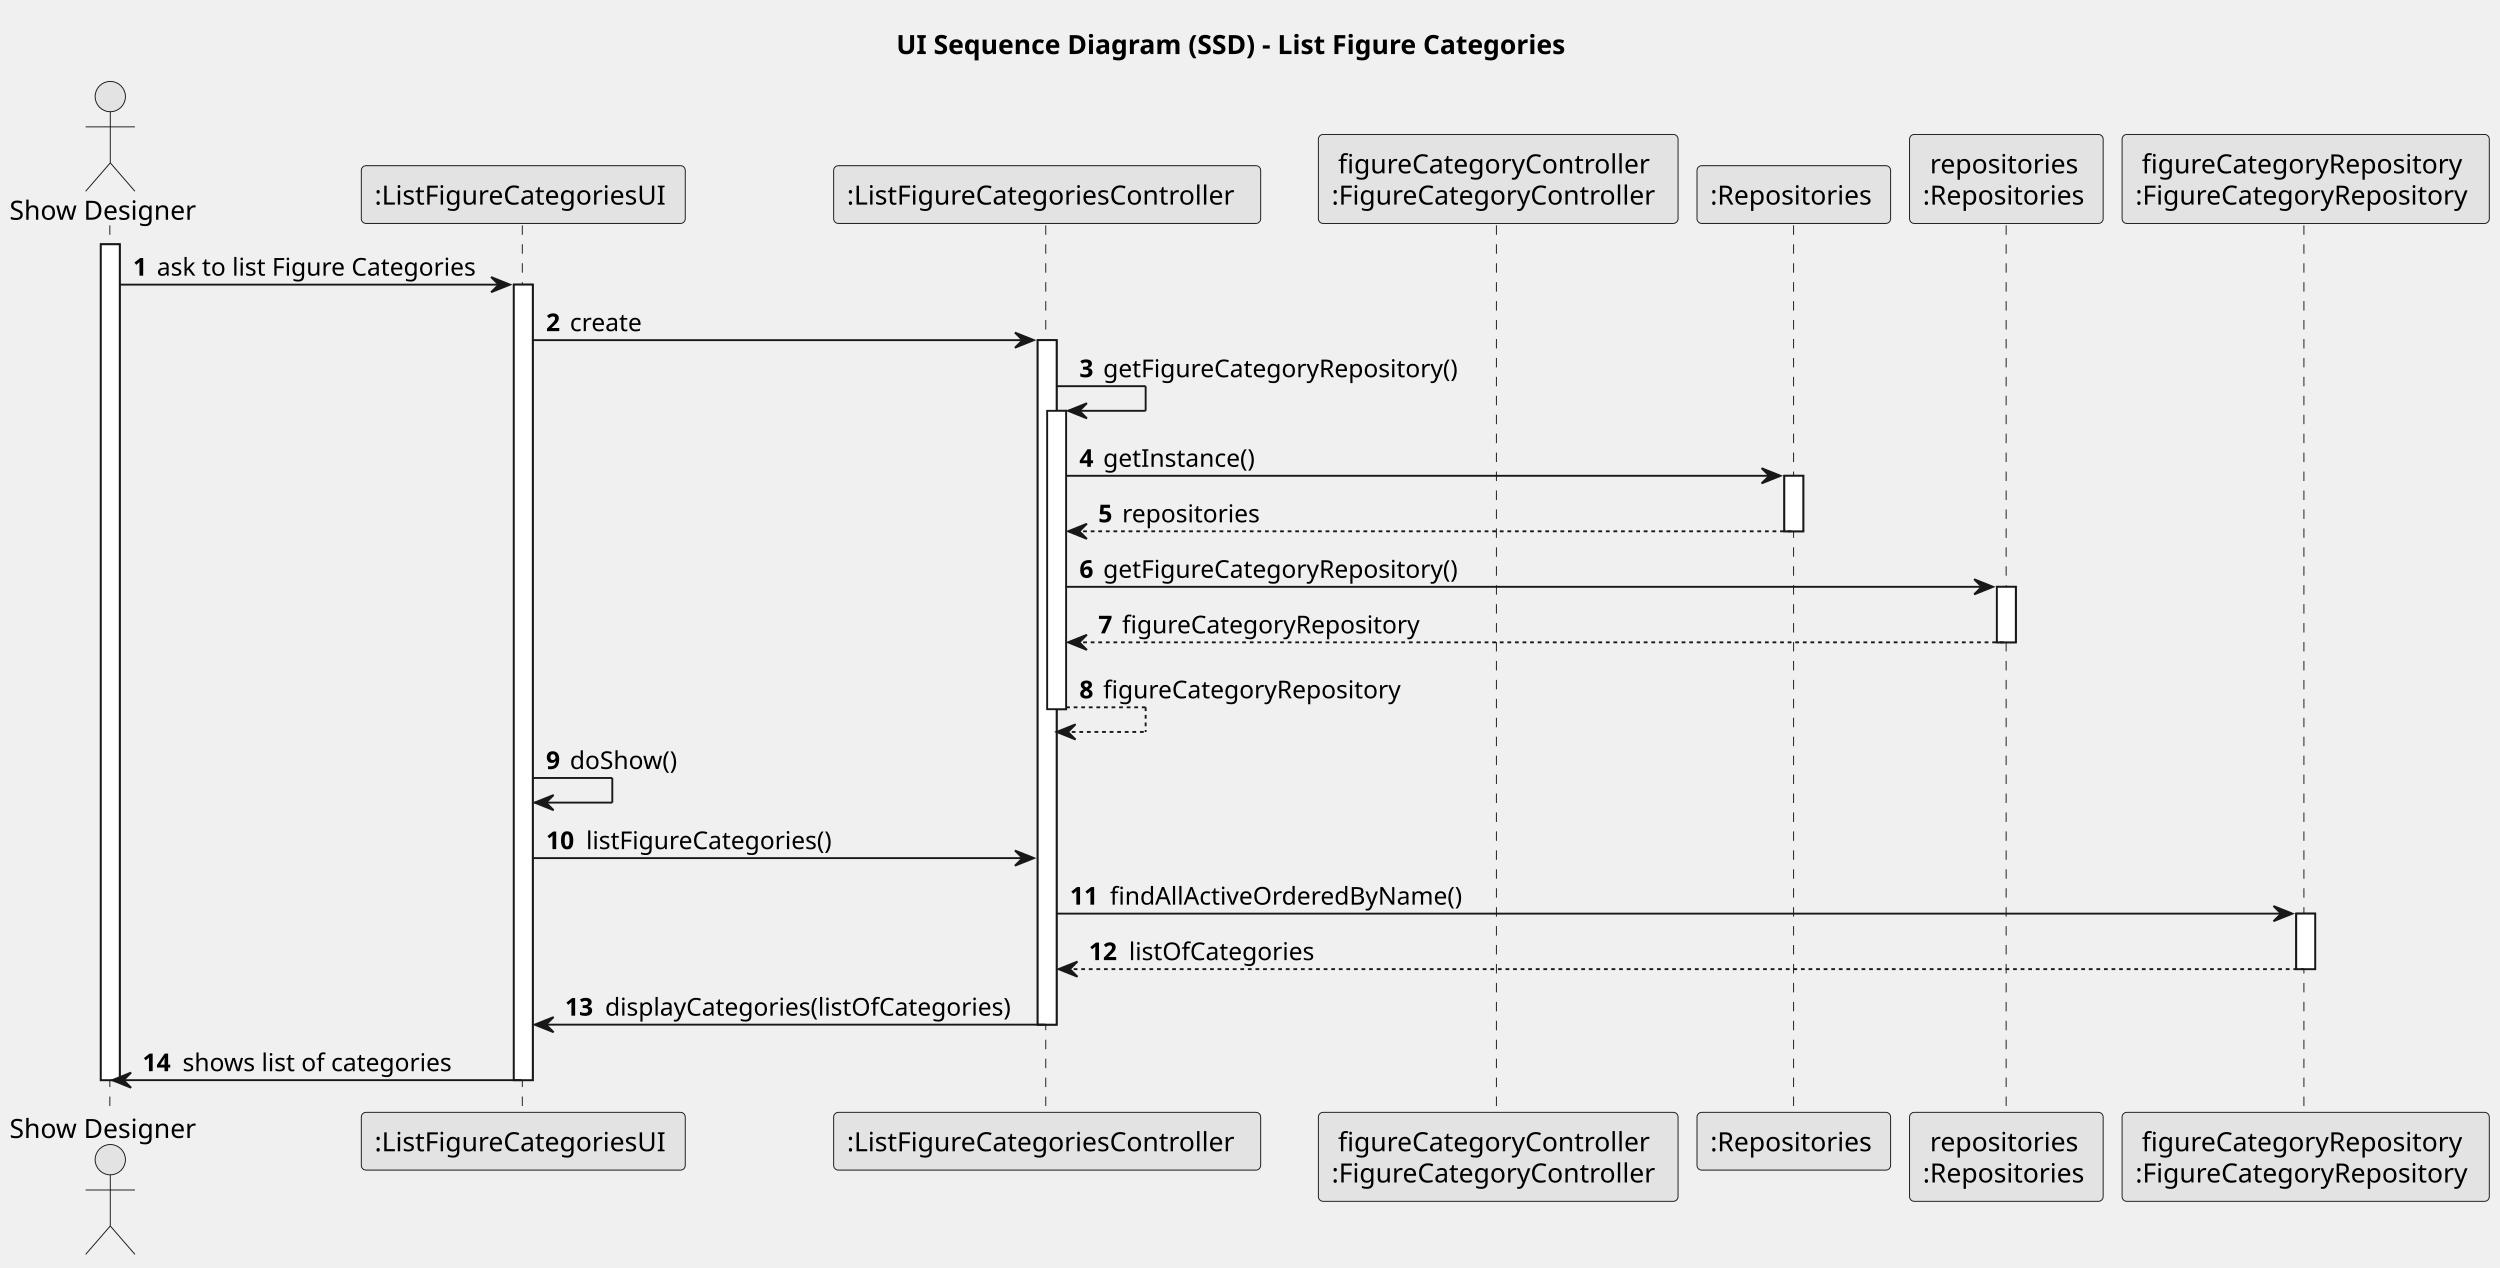
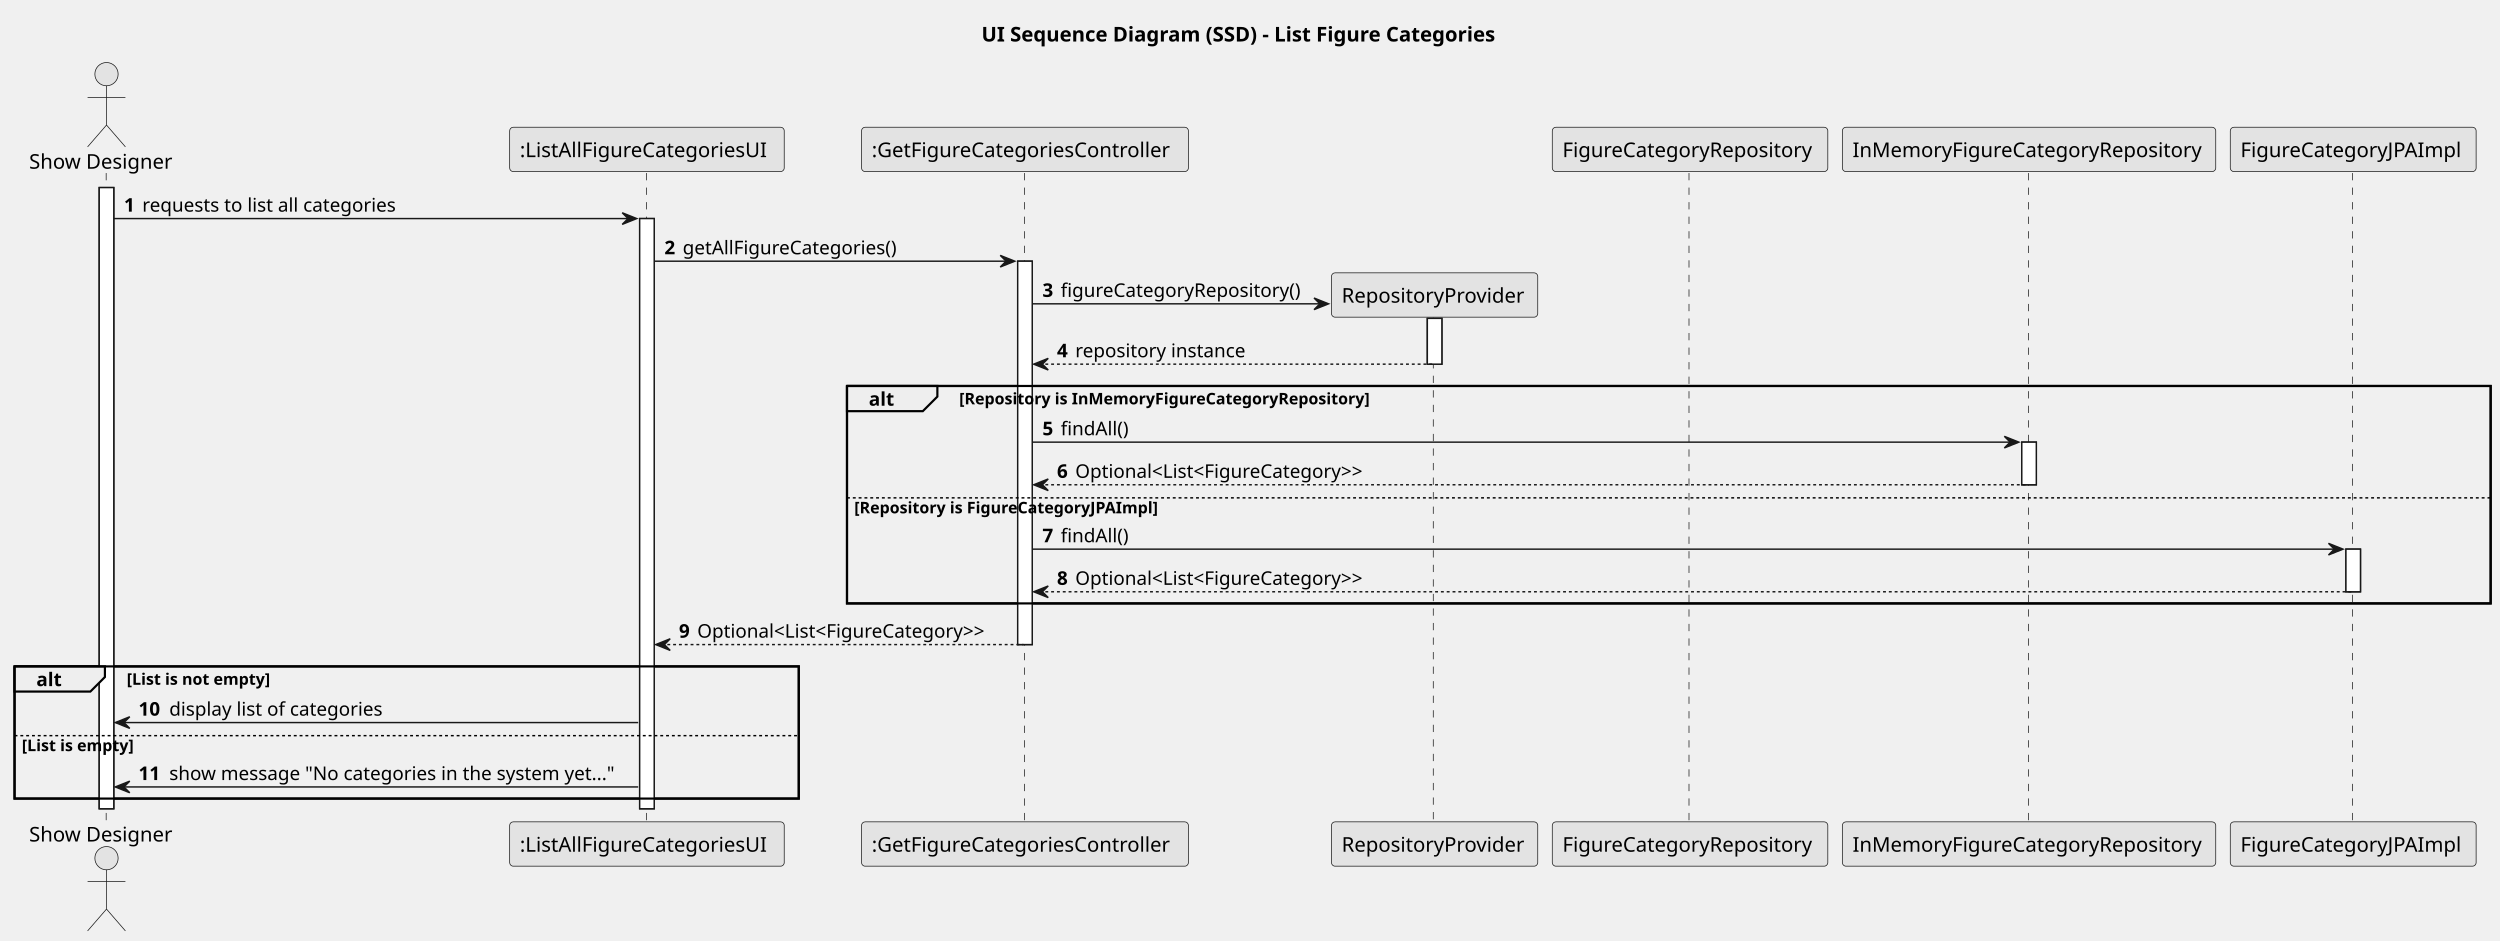
- <svg xmlns="http://www.w3.org/2000/svg" contentStyleType="text/css" height="669px" preserveAspectRatio="none" style="width:1320px;height:669px;background:#FFFFFF;" version="1.1" viewBox="0 0 1320 669" width="1320px" zoomAndPan="magnify">
+ <svg xmlns="http://www.w3.org/2000/svg" contentStyleType="text/css" height="647px" preserveAspectRatio="none" style="width:1719px;height:647px;background:#FFFFFF;" version="1.1" viewBox="0 0 1719 647" width="1719px" zoomAndPan="magnify">
  <defs />
  <g>
-     <text fill="#000000" font-family="sans-serif" font-size="14" font-weight="bold" lengthAdjust="spacing" textLength="371.848" x="473.25" y="28.535">UI Sequence Diagram (SSD) - List Figure Categories</text>
-     <rect fill="#FFFFFF" height="441.348" style="stroke:#181818;stroke-width:1.0;" width="10" x="53.23" y="128.977" />
-     <rect fill="#FFFFFF" height="420.037" style="stroke:#181818;stroke-width:1.0;" width="10" x="271.296" y="150.287" />
-     <rect fill="#FFFFFF" height="361.416" style="stroke:#181818;stroke-width:1.0;" width="10" x="547.898" y="179.598" />
-     <rect fill="#FFFFFF" height="157.553" style="stroke:#181818;stroke-width:1.0;" width="10" x="552.898" y="216.908" />
-     <rect fill="#FFFFFF" height="29.311" style="stroke:#181818;stroke-width:1.0;" width="10" x="942.129" y="251.219" />
-     <rect fill="#FFFFFF" height="29.311" style="stroke:#181818;stroke-width:1.0;" width="10" x="1054.354" y="309.84" />
-     <rect fill="#FFFFFF" height="29.311" style="stroke:#181818;stroke-width:1.0;" width="10" x="1212.407" y="482.393" />
-     <line style="stroke:#181818;stroke-width:0.5;stroke-dasharray:5.0,5.0;" x1="58" x2="58" y1="118.977" y2="588.324" />
-     <line style="stroke:#181818;stroke-width:0.5;stroke-dasharray:5.0,5.0;" x1="275.775" x2="275.775" y1="118.977" y2="588.324" />
-     <line style="stroke:#181818;stroke-width:0.5;stroke-dasharray:5.0,5.0;" x1="552.164" x2="552.164" y1="118.977" y2="588.324" />
-     <line style="stroke:#181818;stroke-width:0.5;stroke-dasharray:5.0,5.0;" x1="790.101" x2="790.101" y1="118.977" y2="588.324" />
-     <line style="stroke:#181818;stroke-width:0.5;stroke-dasharray:5.0,5.0;" x1="947.017" x2="947.017" y1="118.977" y2="588.324" />
-     <line style="stroke:#181818;stroke-width:0.5;stroke-dasharray:5.0,5.0;" x1="1059.242" x2="1059.242" y1="118.977" y2="588.324" />
-     <line style="stroke:#181818;stroke-width:0.5;stroke-dasharray:5.0,5.0;" x1="1216.466" x2="1216.466" y1="118.977" y2="588.324" />
-     <text fill="#000000" font-family="sans-serif" font-size="14" lengthAdjust="spacing" textLength="100.461" x="5" y="116.023">Show Designer</text>
-     <ellipse cx="58.23" cy="50.988" fill="#E3E3E3" rx="8" ry="8" style="stroke:#181818;stroke-width:0.5;" />
-     <path d="M58.23,58.988 L58.23,85.988 M45.23,66.988 L71.231,66.988 M58.23,85.988 L45.23,100.988 M58.23,85.988 L71.231,100.988 " fill="none" style="stroke:#181818;stroke-width:0.5;" />
-     <text fill="#000000" font-family="sans-serif" font-size="14" lengthAdjust="spacing" textLength="100.461" x="5" y="600.859">Show Designer</text>
-     <ellipse cx="58.23" cy="612.312" fill="#E3E3E3" rx="8" ry="8" style="stroke:#181818;stroke-width:0.5;" />
-     <path d="M58.23,620.312 L58.23,647.312 M45.23,628.312 L71.231,628.312 M58.23,647.312 L45.23,662.312 M58.23,647.312 L71.231,662.312 " fill="none" style="stroke:#181818;stroke-width:0.5;" />
-     <rect fill="#E3E3E3" height="30.488" rx="2.5" ry="2.5" style="stroke:#181818;stroke-width:0.5;" width="171.042" x="190.775" y="87.488" />
-     <text fill="#000000" font-family="sans-serif" font-size="14" lengthAdjust="spacing" textLength="157.042" x="197.775" y="108.023">:ListFigureCategoriesUI</text>
-     <rect fill="#E3E3E3" height="30.488" rx="2.5" ry="2.5" style="stroke:#181818;stroke-width:0.5;" width="171.042" x="190.775" y="587.324" />
-     <text fill="#000000" font-family="sans-serif" font-size="14" lengthAdjust="spacing" textLength="157.042" x="197.775" y="607.859">:ListFigureCategoriesUI</text>
-     <rect fill="#E3E3E3" height="30.488" rx="2.5" ry="2.5" style="stroke:#181818;stroke-width:0.5;" width="225.47" x="440.164" y="87.488" />
-     <text fill="#000000" font-family="sans-serif" font-size="14" lengthAdjust="spacing" textLength="211.47" x="447.164" y="108.023">:ListFigureCategoriesController</text>
-     <rect fill="#E3E3E3" height="30.488" rx="2.5" ry="2.5" style="stroke:#181818;stroke-width:0.5;" width="225.47" x="440.164" y="587.324" />
-     <text fill="#000000" font-family="sans-serif" font-size="14" lengthAdjust="spacing" textLength="211.47" x="447.164" y="607.859">:ListFigureCategoriesController</text>
-     <rect fill="#E3E3E3" height="46.977" rx="2.5" ry="2.5" style="stroke:#181818;stroke-width:0.5;" width="189.916" x="696.101" y="71" />
-     <text fill="#000000" font-family="sans-serif" font-size="14" lengthAdjust="spacing" textLength="169.128" x="706.495" y="91.535">figureCategoryController</text>
-     <text fill="#000000" font-family="sans-serif" font-size="14" lengthAdjust="spacing" textLength="175.916" x="703.101" y="108.023">:FigureCategoryController</text>
-     <rect fill="#E3E3E3" height="46.977" rx="2.5" ry="2.5" style="stroke:#181818;stroke-width:0.5;" width="189.916" x="696.101" y="587.324" />
-     <text fill="#000000" font-family="sans-serif" font-size="14" lengthAdjust="spacing" textLength="169.128" x="706.495" y="607.859">figureCategoryController</text>
-     <text fill="#000000" font-family="sans-serif" font-size="14" lengthAdjust="spacing" textLength="175.916" x="703.101" y="624.348">:FigureCategoryController</text>
-     <rect fill="#E3E3E3" height="30.488" rx="2.5" ry="2.5" style="stroke:#181818;stroke-width:0.5;" width="102.225" x="896.017" y="87.488" />
-     <text fill="#000000" font-family="sans-serif" font-size="14" lengthAdjust="spacing" textLength="88.225" x="903.017" y="108.023">:Repositories</text>
-     <rect fill="#E3E3E3" height="30.488" rx="2.5" ry="2.5" style="stroke:#181818;stroke-width:0.5;" width="102.225" x="896.017" y="587.324" />
-     <text fill="#000000" font-family="sans-serif" font-size="14" lengthAdjust="spacing" textLength="88.225" x="903.017" y="607.859">:Repositories</text>
-     <rect fill="#E3E3E3" height="46.977" rx="2.5" ry="2.5" style="stroke:#181818;stroke-width:0.5;" width="102.225" x="1008.242" y="71" />
-     <text fill="#000000" font-family="sans-serif" font-size="14" lengthAdjust="spacing" textLength="80.671" x="1019.019" y="91.535">repositories</text>
-     <text fill="#000000" font-family="sans-serif" font-size="14" lengthAdjust="spacing" textLength="88.225" x="1015.242" y="108.023">:Repositories</text>
-     <rect fill="#E3E3E3" height="46.977" rx="2.5" ry="2.5" style="stroke:#181818;stroke-width:0.5;" width="102.225" x="1008.242" y="587.324" />
-     <text fill="#000000" font-family="sans-serif" font-size="14" lengthAdjust="spacing" textLength="80.671" x="1019.019" y="607.859">repositories</text>
-     <text fill="#000000" font-family="sans-serif" font-size="14" lengthAdjust="spacing" textLength="88.225" x="1015.242" y="624.348">:Repositories</text>
-     <rect fill="#E3E3E3" height="46.977" rx="2.5" ry="2.5" style="stroke:#181818;stroke-width:0.5;" width="193.881" x="1120.466" y="71" />
-     <text fill="#000000" font-family="sans-serif" font-size="14" lengthAdjust="spacing" textLength="173.093" x="1130.86" y="91.535">figureCategoryRepository</text>
-     <text fill="#000000" font-family="sans-serif" font-size="14" lengthAdjust="spacing" textLength="179.881" x="1127.466" y="108.023">:FigureCategoryRepository</text>
-     <rect fill="#E3E3E3" height="46.977" rx="2.5" ry="2.5" style="stroke:#181818;stroke-width:0.5;" width="193.881" x="1120.466" y="587.324" />
-     <text fill="#000000" font-family="sans-serif" font-size="14" lengthAdjust="spacing" textLength="173.093" x="1130.86" y="607.859">figureCategoryRepository</text>
-     <text fill="#000000" font-family="sans-serif" font-size="14" lengthAdjust="spacing" textLength="179.881" x="1127.466" y="624.348">:FigureCategoryRepository</text>
-     <rect fill="#FFFFFF" height="441.348" style="stroke:#181818;stroke-width:1.0;" width="10" x="53.23" y="128.977" />
-     <rect fill="#FFFFFF" height="420.037" style="stroke:#181818;stroke-width:1.0;" width="10" x="271.296" y="150.287" />
-     <rect fill="#FFFFFF" height="361.416" style="stroke:#181818;stroke-width:1.0;" width="10" x="547.898" y="179.598" />
-     <rect fill="#FFFFFF" height="157.553" style="stroke:#181818;stroke-width:1.0;" width="10" x="552.898" y="216.908" />
-     <rect fill="#FFFFFF" height="29.311" style="stroke:#181818;stroke-width:1.0;" width="10" x="942.129" y="251.219" />
-     <rect fill="#FFFFFF" height="29.311" style="stroke:#181818;stroke-width:1.0;" width="10" x="1054.354" y="309.84" />
-     <rect fill="#FFFFFF" height="29.311" style="stroke:#181818;stroke-width:1.0;" width="10" x="1212.407" y="482.393" />
-     <polygon fill="#181818" points="259.296,146.287,269.296,150.287,259.296,154.287,263.296,150.287" style="stroke:#181818;stroke-width:1.0;" />
-     <line style="stroke:#181818;stroke-width:1.0;" x1="63.23" x2="265.296" y1="150.287" y2="150.287" />
-     <text fill="#000000" font-family="sans-serif" font-size="13" font-weight="bold" lengthAdjust="spacing" textLength="8.576" x="70.231" y="145.545">1</text>
-     <text fill="#000000" font-family="sans-serif" font-size="13" lengthAdjust="spacing" textLength="176.49" x="82.806" y="145.545">ask to list Figure Categories</text>
-     <polygon fill="#181818" points="535.898,175.598,545.898,179.598,535.898,183.598,539.898,179.598" style="stroke:#181818;stroke-width:1.0;" />
-     <line style="stroke:#181818;stroke-width:1.0;" x1="281.296" x2="541.898" y1="179.598" y2="179.598" />
-     <text fill="#000000" font-family="sans-serif" font-size="13" font-weight="bold" lengthAdjust="spacing" textLength="8.576" x="288.296" y="174.856">2</text>
-     <text fill="#000000" font-family="sans-serif" font-size="13" lengthAdjust="spacing" textLength="38.505" x="300.872" y="174.856">create</text>
-     <line style="stroke:#181818;stroke-width:1.0;" x1="557.898" x2="604.898" y1="203.908" y2="203.908" />
-     <line style="stroke:#181818;stroke-width:1.0;" x1="604.898" x2="604.898" y1="203.908" y2="216.908" />
-     <line style="stroke:#181818;stroke-width:1.0;" x1="563.898" x2="604.898" y1="216.908" y2="216.908" />
-     <polygon fill="#181818" points="573.898,212.908,563.898,216.908,573.898,220.908,569.898,216.908" style="stroke:#181818;stroke-width:1.0;" />
-     <text fill="#000000" font-family="sans-serif" font-size="13" font-weight="bold" lengthAdjust="spacing" textLength="8.576" x="569.898" y="199.166">3</text>
-     <text fill="#000000" font-family="sans-serif" font-size="13" lengthAdjust="spacing" textLength="191.585" x="582.474" y="199.166">getFigureCategoryRepository()</text>
-     <polygon fill="#181818" points="930.129,247.219,940.129,251.219,930.129,255.219,934.129,251.219" style="stroke:#181818;stroke-width:1.0;" />
-     <line style="stroke:#181818;stroke-width:1.0;" x1="562.898" x2="936.129" y1="251.219" y2="251.219" />
-     <text fill="#000000" font-family="sans-serif" font-size="13" font-weight="bold" lengthAdjust="spacing" textLength="8.576" x="569.898" y="246.477">4</text>
-     <text fill="#000000" font-family="sans-serif" font-size="13" lengthAdjust="spacing" textLength="81.117" x="582.474" y="246.477">getInstance()</text>
-     <polygon fill="#181818" points="573.898,276.529,563.898,280.529,573.898,284.529,569.898,280.529" style="stroke:#181818;stroke-width:1.0;" />
-     <line style="stroke:#181818;stroke-width:1.0;stroke-dasharray:2.0,2.0;" x1="567.898" x2="946.129" y1="280.529" y2="280.529" />
-     <text fill="#000000" font-family="sans-serif" font-size="13" font-weight="bold" lengthAdjust="spacing" textLength="8.576" x="579.898" y="275.787">5</text>
-     <text fill="#000000" font-family="sans-serif" font-size="13" lengthAdjust="spacing" textLength="74.909" x="592.474" y="275.787">repositories</text>
-     <polygon fill="#181818" points="1042.354,305.84,1052.354,309.84,1042.354,313.84,1046.354,309.84" style="stroke:#181818;stroke-width:1.0;" />
-     <line style="stroke:#181818;stroke-width:1.0;" x1="562.898" x2="1048.354" y1="309.84" y2="309.84" />
-     <text fill="#000000" font-family="sans-serif" font-size="13" font-weight="bold" lengthAdjust="spacing" textLength="8.576" x="569.898" y="305.098">6</text>
-     <text fill="#000000" font-family="sans-serif" font-size="13" lengthAdjust="spacing" textLength="191.585" x="582.474" y="305.098">getFigureCategoryRepository()</text>
-     <polygon fill="#181818" points="573.898,335.15,563.898,339.15,573.898,343.15,569.898,339.15" style="stroke:#181818;stroke-width:1.0;" />
-     <line style="stroke:#181818;stroke-width:1.0;stroke-dasharray:2.0,2.0;" x1="567.898" x2="1058.354" y1="339.15" y2="339.15" />
-     <text fill="#000000" font-family="sans-serif" font-size="13" font-weight="bold" lengthAdjust="spacing" textLength="8.576" x="579.898" y="334.408">7</text>
-     <text fill="#000000" font-family="sans-serif" font-size="13" lengthAdjust="spacing" textLength="160.729" x="592.474" y="334.408">figureCategoryRepository</text>
-     <line style="stroke:#181818;stroke-width:1.0;stroke-dasharray:2.0,2.0;" x1="562.898" x2="604.898" y1="373.461" y2="373.461" />
-     <line style="stroke:#181818;stroke-width:1.0;stroke-dasharray:2.0,2.0;" x1="604.898" x2="604.898" y1="373.461" y2="386.461" />
-     <line style="stroke:#181818;stroke-width:1.0;stroke-dasharray:2.0,2.0;" x1="557.898" x2="604.898" y1="386.461" y2="386.461" />
-     <polygon fill="#181818" points="567.898,382.461,557.898,386.461,567.898,390.461,563.898,386.461" style="stroke:#181818;stroke-width:1.0;" />
-     <text fill="#000000" font-family="sans-serif" font-size="13" font-weight="bold" lengthAdjust="spacing" textLength="8.576" x="569.898" y="368.719">8</text>
-     <text fill="#000000" font-family="sans-serif" font-size="13" lengthAdjust="spacing" textLength="160.729" x="582.474" y="368.719">figureCategoryRepository</text>
-     <line style="stroke:#181818;stroke-width:1.0;" x1="281.296" x2="323.296" y1="410.772" y2="410.772" />
-     <line style="stroke:#181818;stroke-width:1.0;" x1="323.296" x2="323.296" y1="410.772" y2="423.772" />
-     <line style="stroke:#181818;stroke-width:1.0;" x1="282.296" x2="323.296" y1="423.772" y2="423.772" />
-     <polygon fill="#181818" points="292.296,419.772,282.296,423.772,292.296,427.772,288.296,423.772" style="stroke:#181818;stroke-width:1.0;" />
-     <text fill="#000000" font-family="sans-serif" font-size="13" font-weight="bold" lengthAdjust="spacing" textLength="8.576" x="288.296" y="406.029">9</text>
-     <text fill="#000000" font-family="sans-serif" font-size="13" lengthAdjust="spacing" textLength="57.694" x="300.872" y="406.029">doShow()</text>
-     <polygon fill="#181818" points="535.898,449.082,545.898,453.082,535.898,457.082,539.898,453.082" style="stroke:#181818;stroke-width:1.0;" />
-     <line style="stroke:#181818;stroke-width:1.0;" x1="281.296" x2="541.898" y1="453.082" y2="453.082" />
-     <text fill="#000000" font-family="sans-serif" font-size="13" font-weight="bold" lengthAdjust="spacing" textLength="17.151" x="288.296" y="448.34">10</text>
-     <text fill="#000000" font-family="sans-serif" font-size="13" lengthAdjust="spacing" textLength="134.24" x="309.448" y="448.34">listFigureCategories()</text>
-     <polygon fill="#181818" points="1200.407,478.393,1210.407,482.393,1200.407,486.393,1204.407,482.393" style="stroke:#181818;stroke-width:1.0;" />
-     <line style="stroke:#181818;stroke-width:1.0;" x1="557.898" x2="1206.407" y1="482.393" y2="482.393" />
-     <text fill="#000000" font-family="sans-serif" font-size="13" font-weight="bold" lengthAdjust="spacing" textLength="17.151" x="564.898" y="477.65">11</text>
-     <text fill="#000000" font-family="sans-serif" font-size="13" lengthAdjust="spacing" textLength="189.966" x="586.05" y="477.65">findAllActiveOrderedByName()</text>
-     <polygon fill="#181818" points="568.898,507.703,558.898,511.703,568.898,515.703,564.898,511.703" style="stroke:#181818;stroke-width:1.0;" />
-     <line style="stroke:#181818;stroke-width:1.0;stroke-dasharray:2.0,2.0;" x1="562.898" x2="1216.407" y1="511.703" y2="511.703" />
-     <text fill="#000000" font-family="sans-serif" font-size="13" font-weight="bold" lengthAdjust="spacing" textLength="17.151" x="574.898" y="506.961">12</text>
-     <text fill="#000000" font-family="sans-serif" font-size="13" lengthAdjust="spacing" textLength="101.201" x="596.05" y="506.961">listOfCategories</text>
-     <polygon fill="#181818" points="292.296,537.014,282.296,541.014,292.296,545.014,288.296,541.014" style="stroke:#181818;stroke-width:1.0;" />
-     <line style="stroke:#181818;stroke-width:1.0;" x1="286.296" x2="551.898" y1="541.014" y2="541.014" />
-     <text fill="#000000" font-family="sans-serif" font-size="13" font-weight="bold" lengthAdjust="spacing" textLength="17.151" x="298.296" y="536.271">13</text>
-     <text fill="#000000" font-family="sans-serif" font-size="13" lengthAdjust="spacing" textLength="221.451" x="319.448" y="536.271">displayCategories(listOfCategories)</text>
-     <polygon fill="#181818" points="69.231,566.324,59.23,570.324,69.231,574.324,65.231,570.324" style="stroke:#181818;stroke-width:1.0;" />
-     <line style="stroke:#181818;stroke-width:1.0;" x1="63.23" x2="275.296" y1="570.324" y2="570.324" />
-     <text fill="#000000" font-family="sans-serif" font-size="13" font-weight="bold" lengthAdjust="spacing" textLength="17.151" x="75.231" y="565.582">14</text>
-     <text fill="#000000" font-family="sans-serif" font-size="13" lengthAdjust="spacing" textLength="148.415" x="96.382" y="565.582">shows list of categories</text>
+     <text fill="#000000" font-family="sans-serif" font-size="14" font-weight="bold" lengthAdjust="spacing" textLength="371.848" x="674.868" y="28.535">UI Sequence Diagram (SSD) - List Figure Categories</text>
+     <rect fill="#FFFFFF" height="427.125" style="stroke:#181818;stroke-width:1.0;" width="10" x="68.231" y="128.977" />
+     <rect fill="#FFFFFF" height="405.815" style="stroke:#181818;stroke-width:1.0;" width="10" x="439.838" y="150.287" />
+     <rect fill="#FFFFFF" height="263.617" style="stroke:#181818;stroke-width:1.0;" width="10" x="699.765" y="179.598" />
+     <rect fill="#FFFFFF" height="31.488" style="stroke:#181818;stroke-width:1.0;" width="10" x="981.437" y="218.908" />
+     <rect fill="#FFFFFF" height="29.311" style="stroke:#181818;stroke-width:1.0;" width="10" x="1390.173" y="304.018" />
+     <rect fill="#FFFFFF" height="29.311" style="stroke:#181818;stroke-width:1.0;" width="10" x="1613.064" y="377.594" />
+     <rect fill="none" height="149.508" style="stroke:#000000;stroke-width:1.5;" width="1130.188" x="582.395" y="265.397" />
+     <rect fill="none" height="90.887" style="stroke:#000000;stroke-width:1.5;" width="539.235" x="10" y="458.215" />
+     <line style="stroke:#181818;stroke-width:0.5;stroke-dasharray:5.0,5.0;" x1="73" x2="73" y1="118.977" y2="566.102" />
+     <line style="stroke:#181818;stroke-width:0.5;stroke-dasharray:5.0,5.0;" x1="444.44" x2="444.44" y1="118.977" y2="566.102" />
+     <line style="stroke:#181818;stroke-width:0.5;stroke-dasharray:5.0,5.0;" x1="704.395" x2="704.395" y1="118.977" y2="566.102" />
+     <line style="stroke:#181818;stroke-width:0.5;stroke-dasharray:5.0,5.0;" x1="985.524" x2="985.524" y1="218.342" y2="566.102" />
+     <line style="stroke:#181818;stroke-width:0.5;stroke-dasharray:5.0,5.0;" x1="1161.35" x2="1161.35" y1="118.977" y2="566.102" />
+     <line style="stroke:#181818;stroke-width:0.5;stroke-dasharray:5.0,5.0;" x1="1394.801" x2="1394.801" y1="118.977" y2="566.102" />
+     <line style="stroke:#181818;stroke-width:0.5;stroke-dasharray:5.0,5.0;" x1="1617.545" x2="1617.545" y1="118.977" y2="566.102" />
+     <text fill="#000000" font-family="sans-serif" font-size="14" lengthAdjust="spacing" textLength="100.461" x="20" y="116.023">Show Designer</text>
+     <ellipse cx="73.231" cy="50.988" fill="#E3E3E3" rx="8" ry="8" style="stroke:#181818;stroke-width:0.5;" />
+     <path d="M73.231,58.988 L73.231,85.988 M60.23,66.988 L86.231,66.988 M73.231,85.988 L60.23,100.988 M73.231,85.988 L86.231,100.988 " fill="none" style="stroke:#181818;stroke-width:0.5;" />
+     <text fill="#000000" font-family="sans-serif" font-size="14" lengthAdjust="spacing" textLength="100.461" x="20" y="578.637">Show Designer</text>
+     <ellipse cx="73.231" cy="590.09" fill="#E3E3E3" rx="8" ry="8" style="stroke:#181818;stroke-width:0.5;" />
+     <path d="M73.231,598.09 L73.231,625.09 M60.23,606.09 L86.231,606.09 M73.231,625.09 L60.23,640.09 M73.231,625.09 L86.231,640.09 " fill="none" style="stroke:#181818;stroke-width:0.5;" />
+     <rect fill="#E3E3E3" height="30.488" rx="2.5" ry="2.5" style="stroke:#181818;stroke-width:0.5;" width="188.795" x="350.44" y="87.488" />
+     <text fill="#000000" font-family="sans-serif" font-size="14" lengthAdjust="spacing" textLength="174.795" x="357.44" y="108.023">:ListAllFigureCategoriesUI</text>
+     <rect fill="#E3E3E3" height="30.488" rx="2.5" ry="2.5" style="stroke:#181818;stroke-width:0.5;" width="188.795" x="350.44" y="565.102" />
+     <text fill="#000000" font-family="sans-serif" font-size="14" lengthAdjust="spacing" textLength="174.795" x="357.44" y="585.637">:ListAllFigureCategoriesUI</text>
+     <rect fill="#E3E3E3" height="30.488" rx="2.5" ry="2.5" style="stroke:#181818;stroke-width:0.5;" width="224.738" x="592.395" y="87.488" />
+     <text fill="#000000" font-family="sans-serif" font-size="14" lengthAdjust="spacing" textLength="210.738" x="599.395" y="108.023">:GetFigureCategoriesController</text>
+     <rect fill="#E3E3E3" height="30.488" rx="2.5" ry="2.5" style="stroke:#181818;stroke-width:0.5;" width="224.738" x="592.395" y="565.102" />
+     <text fill="#000000" font-family="sans-serif" font-size="14" lengthAdjust="spacing" textLength="210.738" x="599.395" y="585.637">:GetFigureCategoriesController</text>
+     <rect fill="#E3E3E3" height="30.488" rx="2.5" ry="2.5" style="stroke:#181818;stroke-width:0.5;" width="141.825" x="915.524" y="565.102" />
+     <text fill="#000000" font-family="sans-serif" font-size="14" lengthAdjust="spacing" textLength="127.825" x="922.524" y="585.637">RepositoryProvider</text>
+     <rect fill="#E3E3E3" height="30.488" rx="2.5" ry="2.5" style="stroke:#181818;stroke-width:0.5;" width="189.451" x="1067.35" y="87.488" />
+     <text fill="#000000" font-family="sans-serif" font-size="14" lengthAdjust="spacing" textLength="175.451" x="1074.35" y="108.023">FigureCategoryRepository</text>
+     <rect fill="#E3E3E3" height="30.488" rx="2.5" ry="2.5" style="stroke:#181818;stroke-width:0.5;" width="189.451" x="1067.35" y="565.102" />
+     <text fill="#000000" font-family="sans-serif" font-size="14" lengthAdjust="spacing" textLength="175.451" x="1074.35" y="585.637">FigureCategoryRepository</text>
+     <rect fill="#E3E3E3" height="30.488" rx="2.5" ry="2.5" style="stroke:#181818;stroke-width:0.5;" width="256.744" x="1266.801" y="87.488" />
+     <text fill="#000000" font-family="sans-serif" font-size="14" lengthAdjust="spacing" textLength="242.744" x="1273.801" y="108.023">InMemoryFigureCategoryRepository</text>
+     <rect fill="#E3E3E3" height="30.488" rx="2.5" ry="2.5" style="stroke:#181818;stroke-width:0.5;" width="256.744" x="1266.801" y="565.102" />
+     <text fill="#000000" font-family="sans-serif" font-size="14" lengthAdjust="spacing" textLength="242.744" x="1273.801" y="585.637">InMemoryFigureCategoryRepository</text>
+     <rect fill="#E3E3E3" height="30.488" rx="2.5" ry="2.5" style="stroke:#181818;stroke-width:0.5;" width="169.039" x="1533.545" y="87.488" />
+     <text fill="#000000" font-family="sans-serif" font-size="14" lengthAdjust="spacing" textLength="155.039" x="1540.545" y="108.023">FigureCategoryJPAImpl</text>
+     <rect fill="#E3E3E3" height="30.488" rx="2.5" ry="2.5" style="stroke:#181818;stroke-width:0.5;" width="169.039" x="1533.545" y="565.102" />
+     <text fill="#000000" font-family="sans-serif" font-size="14" lengthAdjust="spacing" textLength="155.039" x="1540.545" y="585.637">FigureCategoryJPAImpl</text>
+     <rect fill="#FFFFFF" height="427.125" style="stroke:#181818;stroke-width:1.0;" width="10" x="68.231" y="128.977" />
+     <rect fill="#FFFFFF" height="405.815" style="stroke:#181818;stroke-width:1.0;" width="10" x="439.838" y="150.287" />
+     <rect fill="#FFFFFF" height="263.617" style="stroke:#181818;stroke-width:1.0;" width="10" x="699.765" y="179.598" />
+     <rect fill="#FFFFFF" height="31.488" style="stroke:#181818;stroke-width:1.0;" width="10" x="981.437" y="218.908" />
+     <rect fill="#FFFFFF" height="29.311" style="stroke:#181818;stroke-width:1.0;" width="10" x="1390.173" y="304.018" />
+     <rect fill="#FFFFFF" height="29.311" style="stroke:#181818;stroke-width:1.0;" width="10" x="1613.064" y="377.594" />
+     <polygon fill="#181818" points="427.838,146.287,437.838,150.287,427.838,154.287,431.838,150.287" style="stroke:#181818;stroke-width:1.0;" />
+     <line style="stroke:#181818;stroke-width:1.0;" x1="78.231" x2="433.838" y1="150.287" y2="150.287" />
+     <text fill="#000000" font-family="sans-serif" font-size="13" font-weight="bold" lengthAdjust="spacing" textLength="8.576" x="85.231" y="145.545">1</text>
+     <text fill="#000000" font-family="sans-serif" font-size="13" lengthAdjust="spacing" textLength="182.152" x="97.806" y="145.545">requests to list all categories</text>
+     <polygon fill="#181818" points="687.765,175.598,697.765,179.598,687.765,183.598,691.765,179.598" style="stroke:#181818;stroke-width:1.0;" />
+     <line style="stroke:#181818;stroke-width:1.0;" x1="449.838" x2="693.765" y1="179.598" y2="179.598" />
+     <text fill="#000000" font-family="sans-serif" font-size="13" font-weight="bold" lengthAdjust="spacing" textLength="8.576" x="456.838" y="174.856">2</text>
+     <text fill="#000000" font-family="sans-serif" font-size="13" lengthAdjust="spacing" textLength="151.931" x="469.414" y="174.856">getAllFigureCategories()</text>
+     <polygon fill="#181818" points="903.524,204.908,913.524,208.908,903.524,212.908,907.524,208.908" style="stroke:#181818;stroke-width:1.0;" />
+     <line style="stroke:#181818;stroke-width:1.0;" x1="709.765" x2="909.524" y1="208.908" y2="208.908" />
+     <text fill="#000000" font-family="sans-serif" font-size="13" font-weight="bold" lengthAdjust="spacing" textLength="8.576" x="716.765" y="204.166">3</text>
+     <text fill="#000000" font-family="sans-serif" font-size="13" lengthAdjust="spacing" textLength="169.184" x="729.34" y="204.166">figureCategoryRepository()</text>
+     <rect fill="#E3E3E3" height="30.488" rx="2.5" ry="2.5" style="stroke:#181818;stroke-width:0.5;" width="141.825" x="915.524" y="187.598" />
+     <text fill="#000000" font-family="sans-serif" font-size="14" lengthAdjust="spacing" textLength="127.825" x="922.524" y="208.133">RepositoryProvider</text>
+     <polygon fill="#181818" points="720.765,246.397,710.765,250.397,720.765,254.397,716.765,250.397" style="stroke:#181818;stroke-width:1.0;" />
+     <line style="stroke:#181818;stroke-width:1.0;stroke-dasharray:2.0,2.0;" x1="714.765" x2="985.437" y1="250.397" y2="250.397" />
+     <text fill="#000000" font-family="sans-serif" font-size="13" font-weight="bold" lengthAdjust="spacing" textLength="8.576" x="726.765" y="245.654">4</text>
+     <text fill="#000000" font-family="sans-serif" font-size="13" lengthAdjust="spacing" textLength="120.65" x="739.34" y="245.654">repository instance</text>
+     <path d="M582.395,265.397 L644.534,265.397 L644.534,272.707 L634.534,282.707 L582.395,282.707 L582.395,265.397 " fill="#EEEEEE" style="stroke:#000000;stroke-width:1.5;" />
+     <rect fill="none" height="149.508" style="stroke:#000000;stroke-width:1.5;" width="1130.188" x="582.395" y="265.397" />
+     <text fill="#000000" font-family="sans-serif" font-size="13" font-weight="bold" lengthAdjust="spacing" textLength="17.139" x="597.395" y="278.965">alt</text>
+     <text fill="#000000" font-family="sans-serif" font-size="11" font-weight="bold" lengthAdjust="spacing" textLength="290.415" x="659.534" y="278.031">[Repository is InMemoryFigureCategoryRepository]</text>
+     <polygon fill="#181818" points="1378.173,300.018,1388.173,304.018,1378.173,308.018,1382.173,304.018" style="stroke:#181818;stroke-width:1.0;" />
+     <line style="stroke:#181818;stroke-width:1.0;" x1="709.765" x2="1384.173" y1="304.018" y2="304.018" />
+     <text fill="#000000" font-family="sans-serif" font-size="13" font-weight="bold" lengthAdjust="spacing" textLength="8.576" x="716.765" y="299.275">5</text>
+     <text fill="#000000" font-family="sans-serif" font-size="13" lengthAdjust="spacing" textLength="49.727" x="729.34" y="299.275">findAll()</text>
+     <polygon fill="#181818" points="720.765,329.328,710.765,333.328,720.765,337.328,716.765,333.328" style="stroke:#181818;stroke-width:1.0;" />
+     <line style="stroke:#181818;stroke-width:1.0;stroke-dasharray:2.0,2.0;" x1="714.765" x2="1394.173" y1="333.328" y2="333.328" />
+     <text fill="#000000" font-family="sans-serif" font-size="13" font-weight="bold" lengthAdjust="spacing" textLength="8.576" x="726.765" y="328.586">6</text>
+     <text fill="#000000" font-family="sans-serif" font-size="13" lengthAdjust="spacing" textLength="213.351" x="739.34" y="328.586">Optional&lt;List&lt;FigureCategory&gt;&gt;</text>
+     <line style="stroke:#000000;stroke-width:1.0;stroke-dasharray:2.0,2.0;" x1="582.395" x2="1712.584" y1="342.328" y2="342.328" />
+     <text fill="#000000" font-family="sans-serif" font-size="11" font-weight="bold" lengthAdjust="spacing" textLength="217.594" x="587.395" y="352.963">[Repository is FigureCategoryJPAImpl]</text>
+     <polygon fill="#181818" points="1601.064,373.594,1611.064,377.594,1601.064,381.594,1605.064,377.594" style="stroke:#181818;stroke-width:1.0;" />
+     <line style="stroke:#181818;stroke-width:1.0;" x1="709.765" x2="1607.064" y1="377.594" y2="377.594" />
+     <text fill="#000000" font-family="sans-serif" font-size="13" font-weight="bold" lengthAdjust="spacing" textLength="8.576" x="716.765" y="372.852">7</text>
+     <text fill="#000000" font-family="sans-serif" font-size="13" lengthAdjust="spacing" textLength="49.727" x="729.34" y="372.852">findAll()</text>
+     <polygon fill="#181818" points="720.765,402.904,710.765,406.904,720.765,410.904,716.765,406.904" style="stroke:#181818;stroke-width:1.0;" />
+     <line style="stroke:#181818;stroke-width:1.0;stroke-dasharray:2.0,2.0;" x1="714.765" x2="1617.064" y1="406.904" y2="406.904" />
+     <text fill="#000000" font-family="sans-serif" font-size="13" font-weight="bold" lengthAdjust="spacing" textLength="8.576" x="726.765" y="402.162">8</text>
+     <text fill="#000000" font-family="sans-serif" font-size="13" lengthAdjust="spacing" textLength="213.351" x="739.34" y="402.162">Optional&lt;List&lt;FigureCategory&gt;&gt;</text>
+     <polygon fill="#181818" points="460.838,439.215,450.838,443.215,460.838,447.215,456.838,443.215" style="stroke:#181818;stroke-width:1.0;" />
+     <line style="stroke:#181818;stroke-width:1.0;stroke-dasharray:2.0,2.0;" x1="454.838" x2="703.765" y1="443.215" y2="443.215" />
+     <text fill="#000000" font-family="sans-serif" font-size="13" font-weight="bold" lengthAdjust="spacing" textLength="8.576" x="466.838" y="438.473">9</text>
+     <text fill="#000000" font-family="sans-serif" font-size="13" lengthAdjust="spacing" textLength="213.351" x="479.414" y="438.473">Optional&lt;List&lt;FigureCategory&gt;&gt;</text>
+     <path d="M10,458.215 L72.139,458.215 L72.139,465.525 L62.139,475.525 L10,475.525 L10,458.215 " fill="#EEEEEE" style="stroke:#000000;stroke-width:1.5;" />
+     <rect fill="none" height="90.887" style="stroke:#000000;stroke-width:1.5;" width="539.235" x="10" y="458.215" />
+     <text fill="#000000" font-family="sans-serif" font-size="13" font-weight="bold" lengthAdjust="spacing" textLength="17.139" x="25" y="471.783">alt</text>
+     <text fill="#000000" font-family="sans-serif" font-size="11" font-weight="bold" lengthAdjust="spacing" textLength="103.458" x="87.139" y="470.85">[List is not empty]</text>
+     <polygon fill="#181818" points="89.231,492.836,79.231,496.836,89.231,500.836,85.231,496.836" style="stroke:#181818;stroke-width:1.0;" />
+     <line style="stroke:#181818;stroke-width:1.0;" x1="83.231" x2="438.838" y1="496.836" y2="496.836" />
+     <text fill="#000000" font-family="sans-serif" font-size="13" font-weight="bold" lengthAdjust="spacing" textLength="17.151" x="95.231" y="492.094">10</text>
+     <text fill="#000000" font-family="sans-serif" font-size="13" lengthAdjust="spacing" textLength="153.569" x="116.382" y="492.094">display list of categories</text>
+     <line style="stroke:#000000;stroke-width:1.0;stroke-dasharray:2.0,2.0;" x1="10" x2="549.235" y1="505.836" y2="505.836" />
+     <text fill="#000000" font-family="sans-serif" font-size="11" font-weight="bold" lengthAdjust="spacing" textLength="81.125" x="15" y="516.471">[List is empty]</text>
+     <polygon fill="#181818" points="89.231,537.102,79.231,541.102,89.231,545.102,85.231,541.102" style="stroke:#181818;stroke-width:1.0;" />
+     <line style="stroke:#181818;stroke-width:1.0;" x1="83.231" x2="438.838" y1="541.102" y2="541.102" />
+     <text fill="#000000" font-family="sans-serif" font-size="13" font-weight="bold" lengthAdjust="spacing" textLength="17.151" x="95.231" y="536.359">11</text>
+     <text fill="#000000" font-family="sans-serif" font-size="13" lengthAdjust="spacing" textLength="316.456" x="116.382" y="536.359">show message "No categories in the system yet..."</text>
  </g>
</svg>
